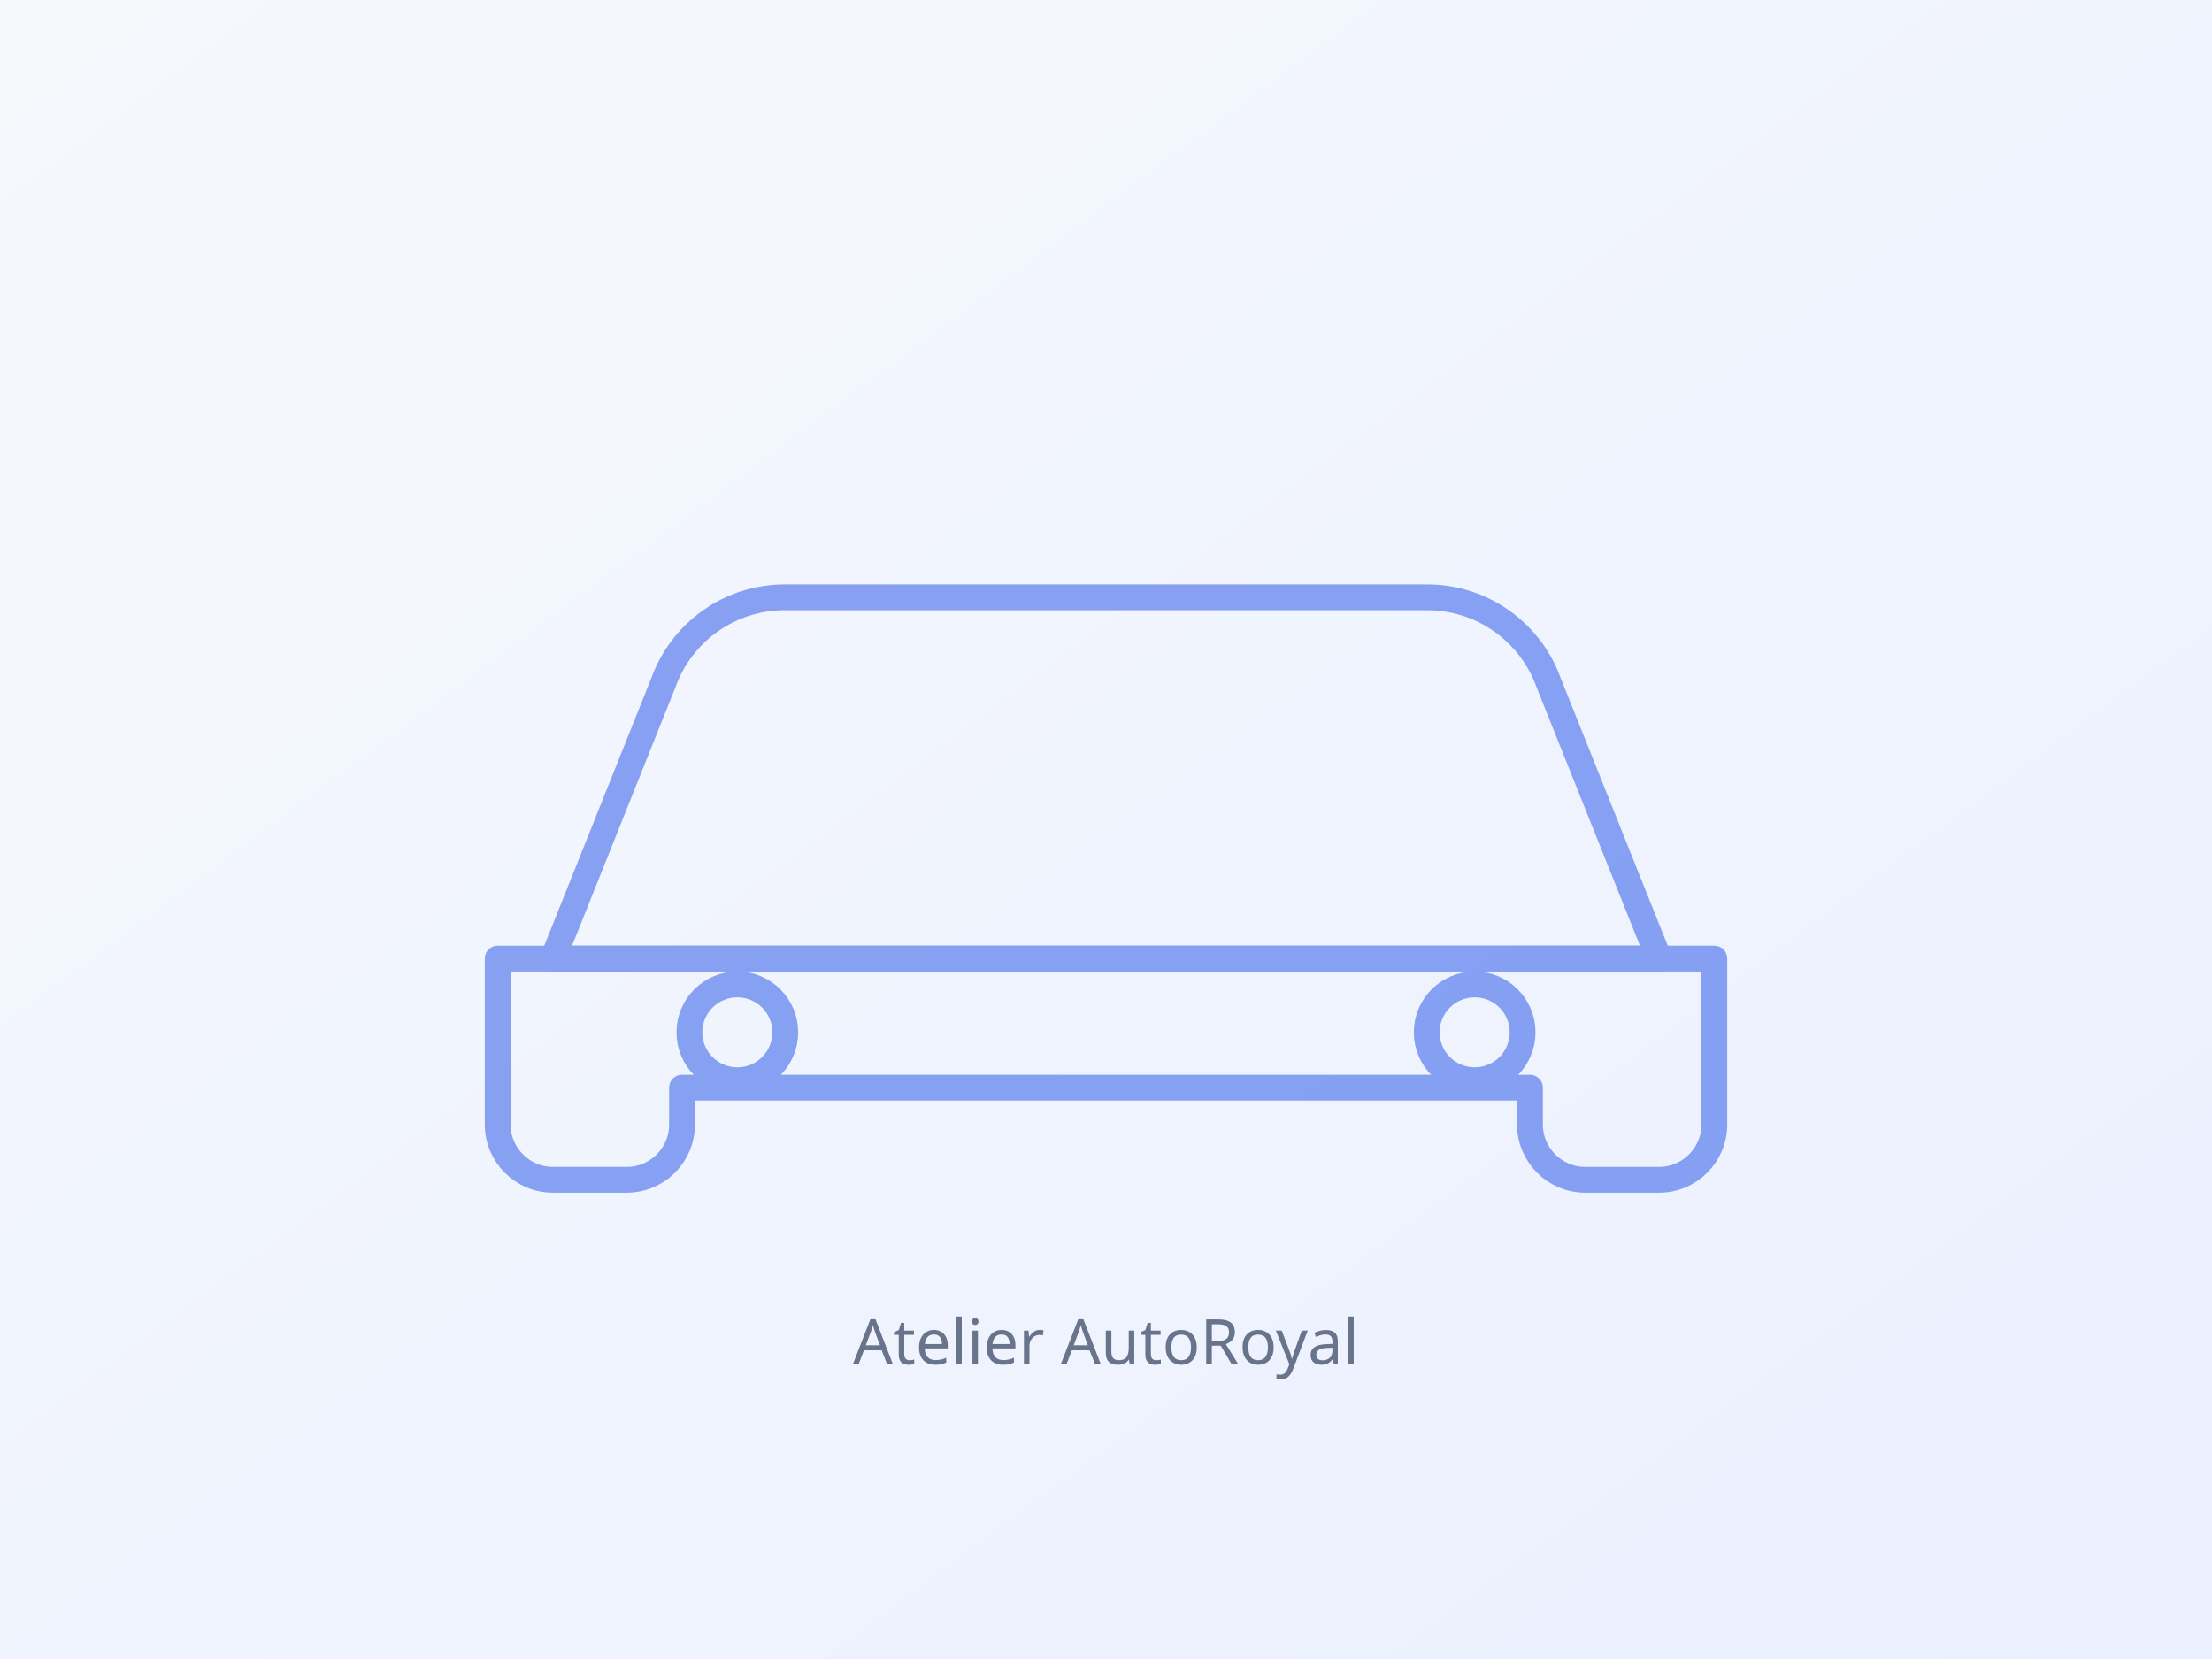
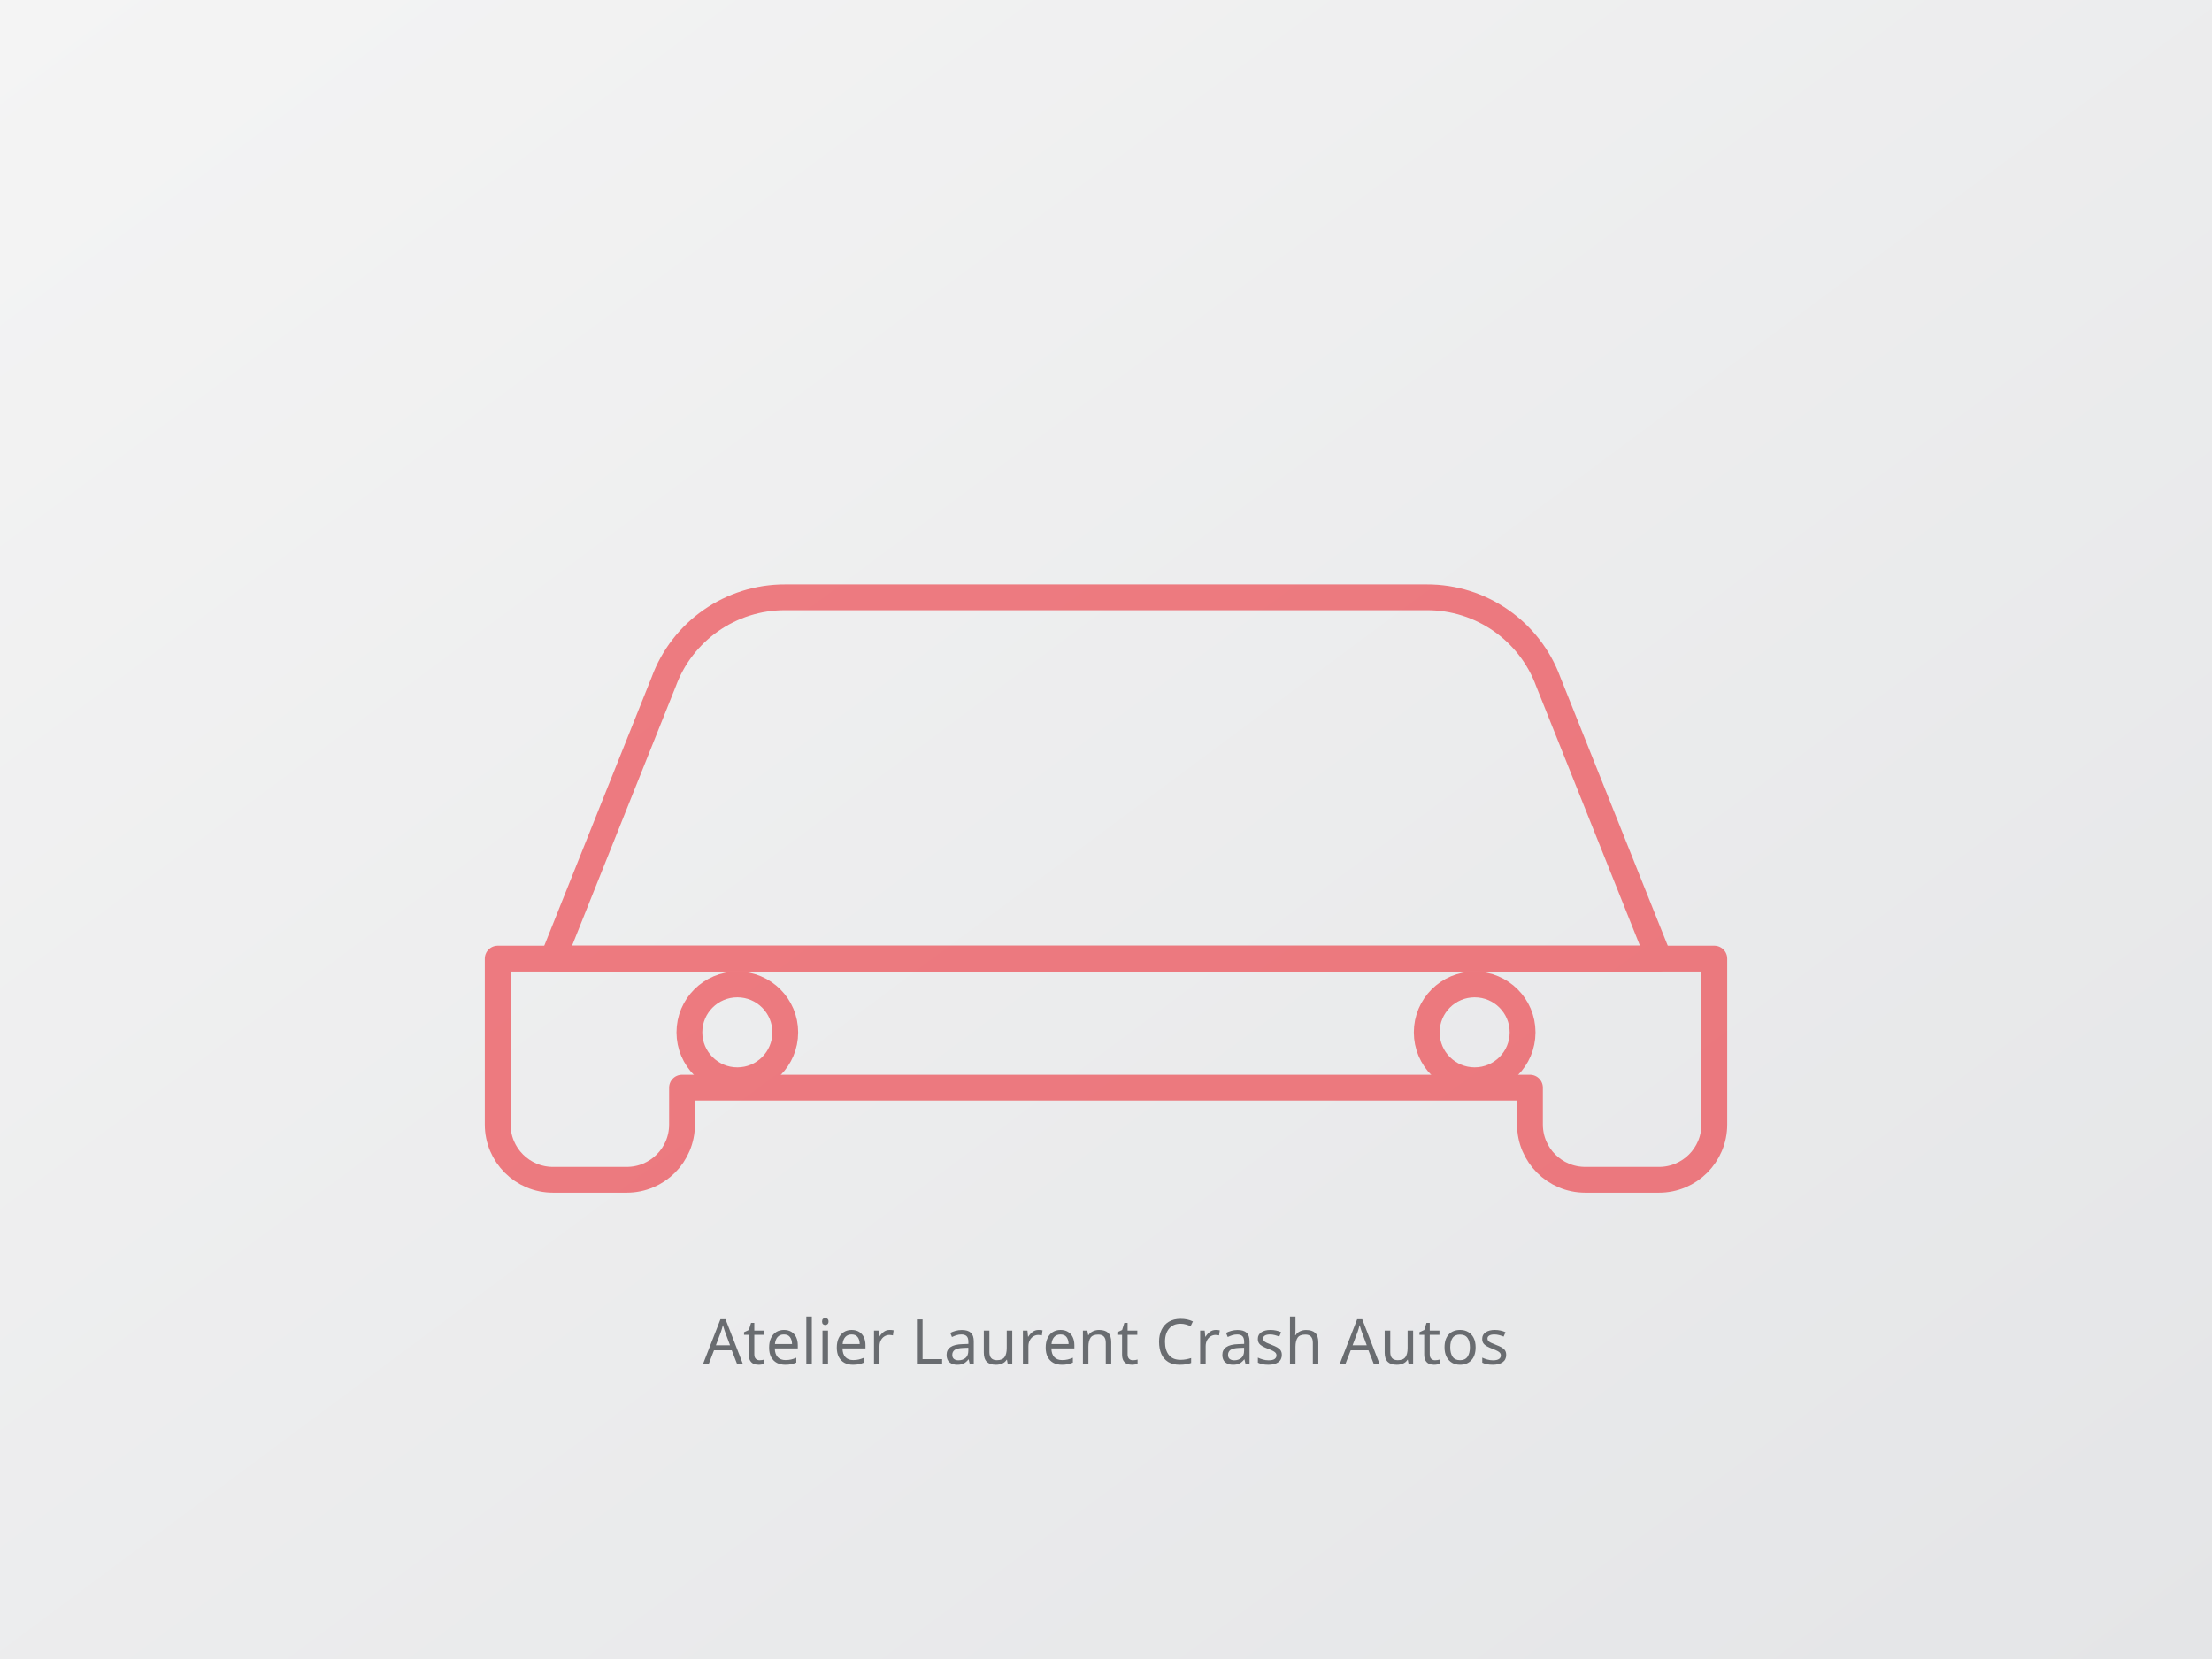
- <svg xmlns="http://www.w3.org/2000/svg" viewBox="0 0 1200 900" role="img" aria-label="Atelier AutoRoyal">
+ <svg xmlns="http://www.w3.org/2000/svg" viewBox="0 0 1200 900" role="img" aria-label="Atelier Laurent Crash Autos">
  <defs>
    <linearGradient id="g" x1="0" y1="0" x2="1" y2="1">
-       <stop offset="0%" stop-color="#F6F8FC" />
-       <stop offset="100%" stop-color="#EAF0FF" />
+       <stop offset="0%" stop-color="#F4F4F4" />
+       <stop offset="100%" stop-color="#E4E5E7" />
    </linearGradient>
  </defs>
  <rect width="1200" height="900" fill="url(#g)" />
-   <g fill="none" stroke="#2F5BEA" stroke-width="14" stroke-linecap="round" stroke-linejoin="round" opacity="0.55">
+   <g fill="none" stroke="#ED1C24" stroke-width="14" stroke-linecap="round" stroke-linejoin="round" opacity="0.55">
    <path d="M300 520h600l-60-150a70 70 0 0 0-66-46H426a70 70 0 0 0-66 46z" />
    <path d="M270 520h660v90a30 30 0 0 1-30 30h-40a30 30 0 0 1-30-30v-20H370v20a30 30 0 0 1-30 30h-40a30 30 0 0 1-30-30z" />
    <circle cx="400" cy="560" r="26" />
    <circle cx="800" cy="560" r="26" />
  </g>
-   <text x="600" y="740" text-anchor="middle" font-family="system-ui, sans-serif" font-size="34" fill="#68748C">Atelier AutoRoyal</text>
+   <text x="600" y="740" text-anchor="middle" font-family="system-ui, sans-serif" font-size="34" fill="#696C70">Atelier Laurent Crash Autos</text>
</svg>
